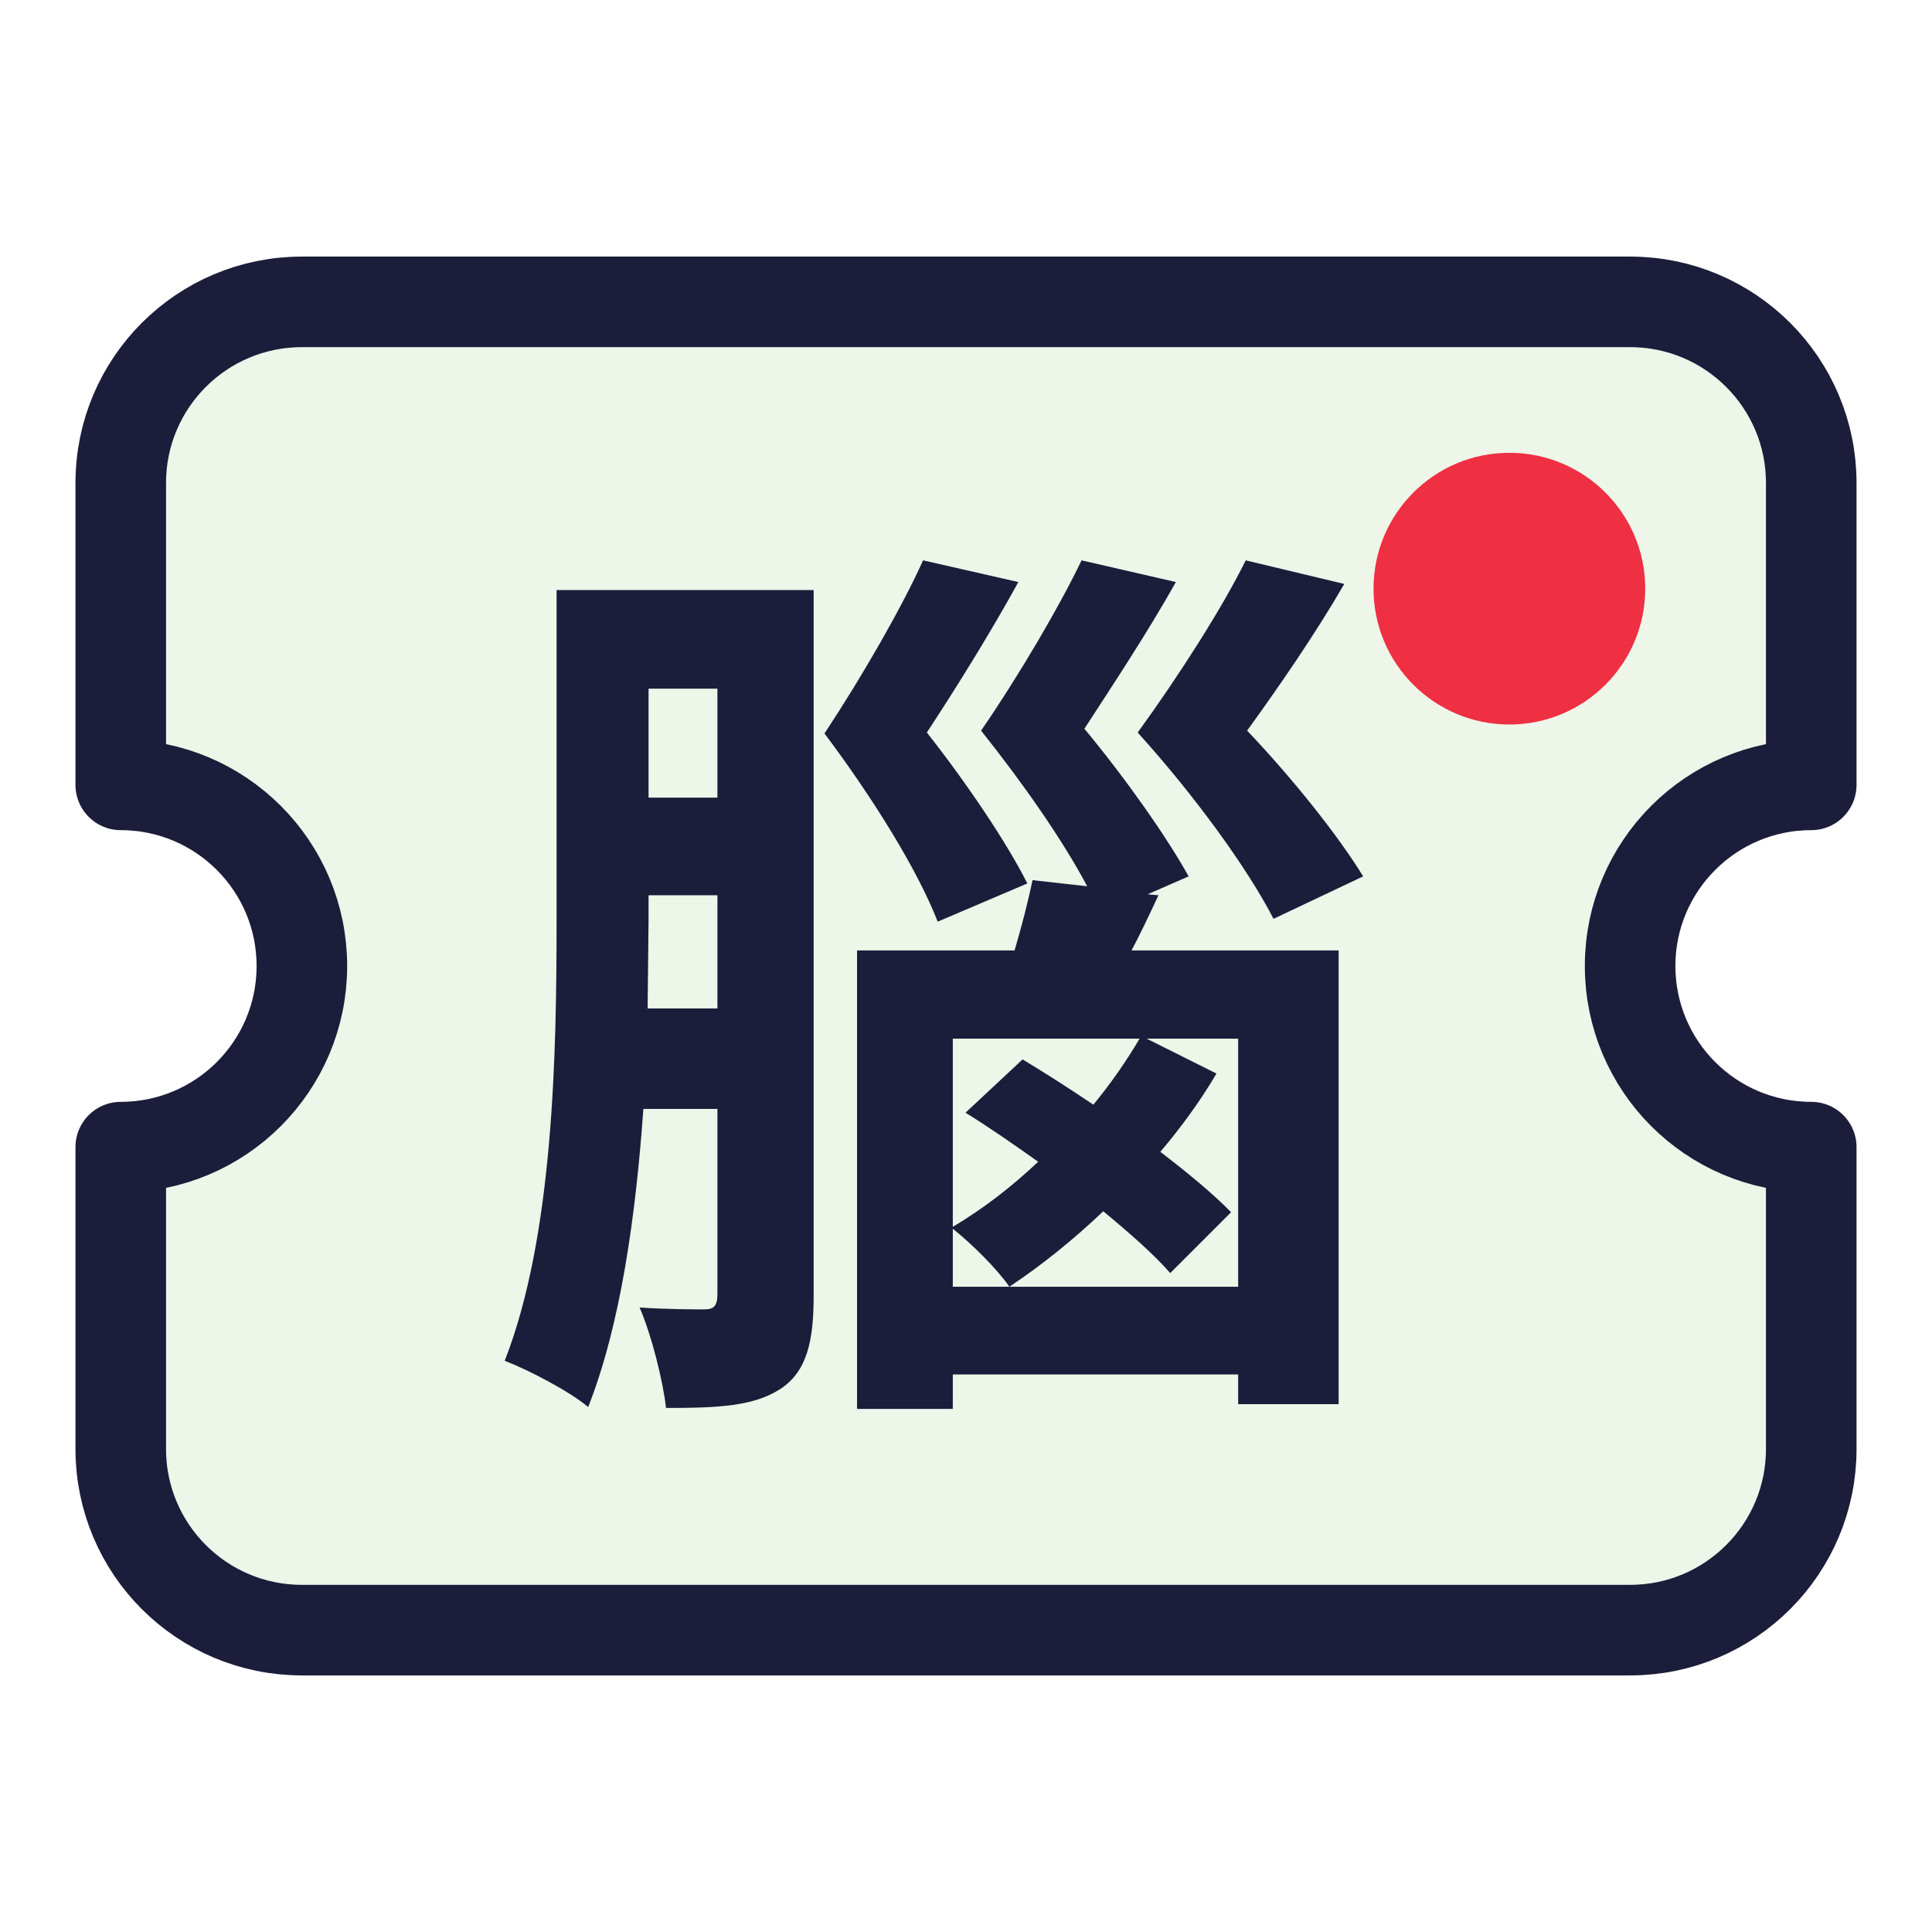
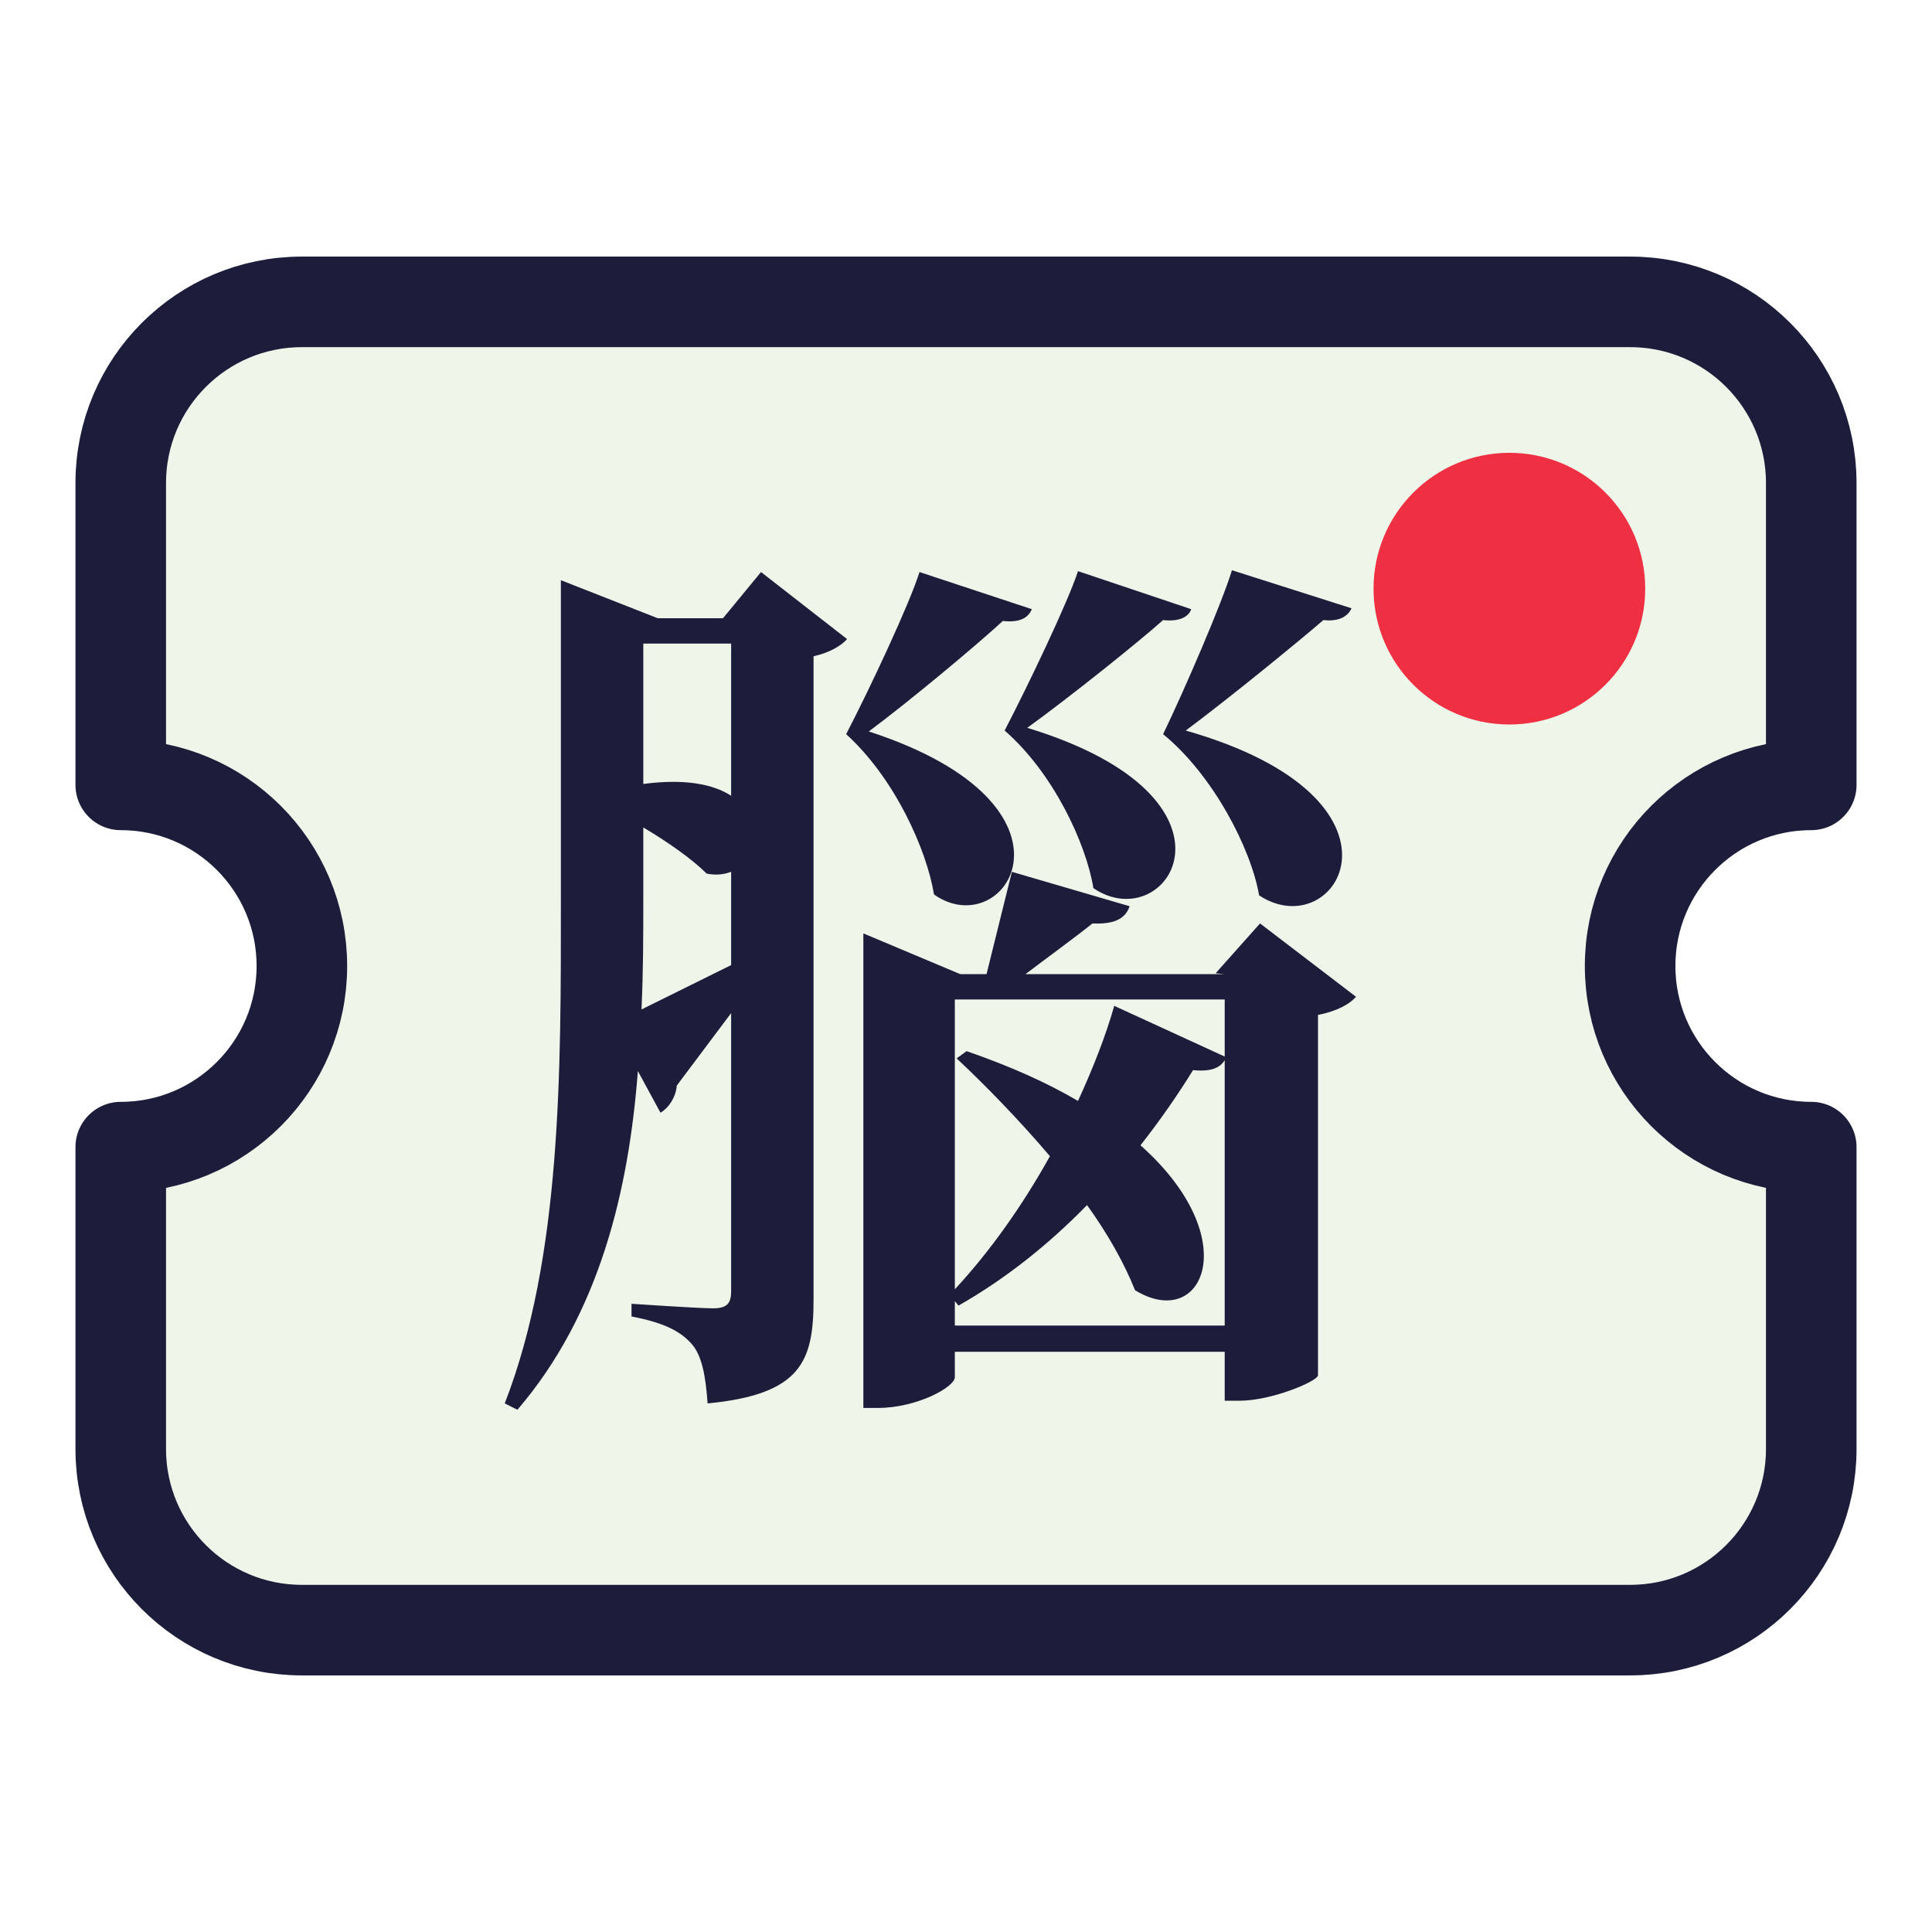
<svg xmlns="http://www.w3.org/2000/svg" viewBox="0 0 64 64">
  <path d="M10 10h44a6 6 0 0 1 6 6v10a6 6 0 0 0 0 12v10a6 6 0 0 1-6 6H10a6 6 0 0 1-6-6V38a6 6 0 0 0 0-12V16a6 6 0 0 1 6-6z" fill="#eef5e9" stroke="#1b1d3a" stroke-width="3" stroke-linejoin="round" />
-   <text x="31" y="44" font-size="30" text-anchor="middle" font-family="Songti TC, Noto Serif TC, serif" font-weight="700" fill="#1b1d3a">腦</text>
+   <path d="M44.77 20.15 40.81 18.89C40.48 19.97 39.28 22.76 38.53 24.32C40.18 25.67 41.44 28.1 41.71 29.66C44.29 31.37 47.26 26.48 39.28 24.2C40.69 23.15 42.97 21.29 43.84 20.54C44.35 20.6 44.65 20.42 44.77 20.15ZM39.46 20.18 35.71 18.92C35.38 19.94 34.06 22.7 33.28 24.2C34.9 25.61 35.98 27.95 36.22 29.42C38.68 31.1 41.71 26.45 34.03 24.11C35.44 23.09 37.69 21.29 38.53 20.54C39.04 20.6 39.37 20.45 39.46 20.18ZM34.18 20.18 30.46 18.95C30.13 20 28.84 22.76 28.03 24.32C29.65 25.79 30.7 28.16 30.94 29.63C33.31 31.31 36.34 26.69 28.78 24.23C30.19 23.18 32.41 21.32 33.22 20.57C33.76 20.63 34.06 20.48 34.18 20.18ZM40.27 32.24 40.57 32.27H33.97C34.72 31.7 35.59 31.07 36.19 30.59C36.85 30.62 37.27 30.47 37.42 30.02L33.52 28.88L32.68 32.27H31.81L28.6 30.92V46.64H29.08C30.37 46.64 31.63 45.95 31.63 45.62V44.78H40.57V46.4H41.08C42.1 46.4 43.63 45.77 43.66 45.56V33.62C44.29 33.5 44.71 33.26 44.92 33.02L41.74 30.59ZM32.02 34.82 31.69 35.06C32.65 35.96 33.76 37.1 34.78 38.3C33.88 39.92 32.8 41.45 31.63 42.71V33.11H40.57V35L36.91 33.32C36.64 34.28 36.22 35.36 35.71 36.47C34.69 35.87 33.49 35.33 32.02 34.82ZM36.01 39.92C36.7 40.88 37.24 41.84 37.6 42.74C39.85 44.12 41.26 41.03 37.78 37.94C38.44 37.1 39.04 36.23 39.52 35.45C40.15 35.51 40.42 35.36 40.57 35.12V43.91H31.63V43.1L31.75 43.25C33.34 42.35 34.78 41.18 36.01 39.92ZM24.22 28.88V31.97L21.25 33.44C21.31 32.18 21.31 30.95 21.31 29.81V27.41C22.12 27.89 22.93 28.46 23.41 28.94C23.71 29 23.98 28.97 24.22 28.88ZM24.22 26.36C23.62 25.97 22.66 25.79 21.31 25.97V21.32H24.22ZM18.58 20.18V29.84C18.58 35.42 18.61 41.63 16.72 46.49L17.14 46.7C19.87 43.52 20.83 39.41 21.13 35.48L21.88 36.86C22.18 36.68 22.39 36.32 22.42 35.96L24.22 33.56V42.77C24.22 43.16 24.1 43.34 23.62 43.34C23.14 43.34 20.92 43.19 20.92 43.19V43.61C22.03 43.82 22.57 44.12 22.93 44.54C23.26 44.93 23.38 45.62 23.44 46.49C26.56 46.19 26.95 45.08 26.95 43.04V21.74C27.49 21.62 27.88 21.38 28.06 21.17L25.21 18.95L23.95 20.48H21.79L18.58 19.22Z" fill="#1b1d3a" />
  <circle cx="50" cy="19.5" r="4.5" fill="#ef2f42" />
</svg>
